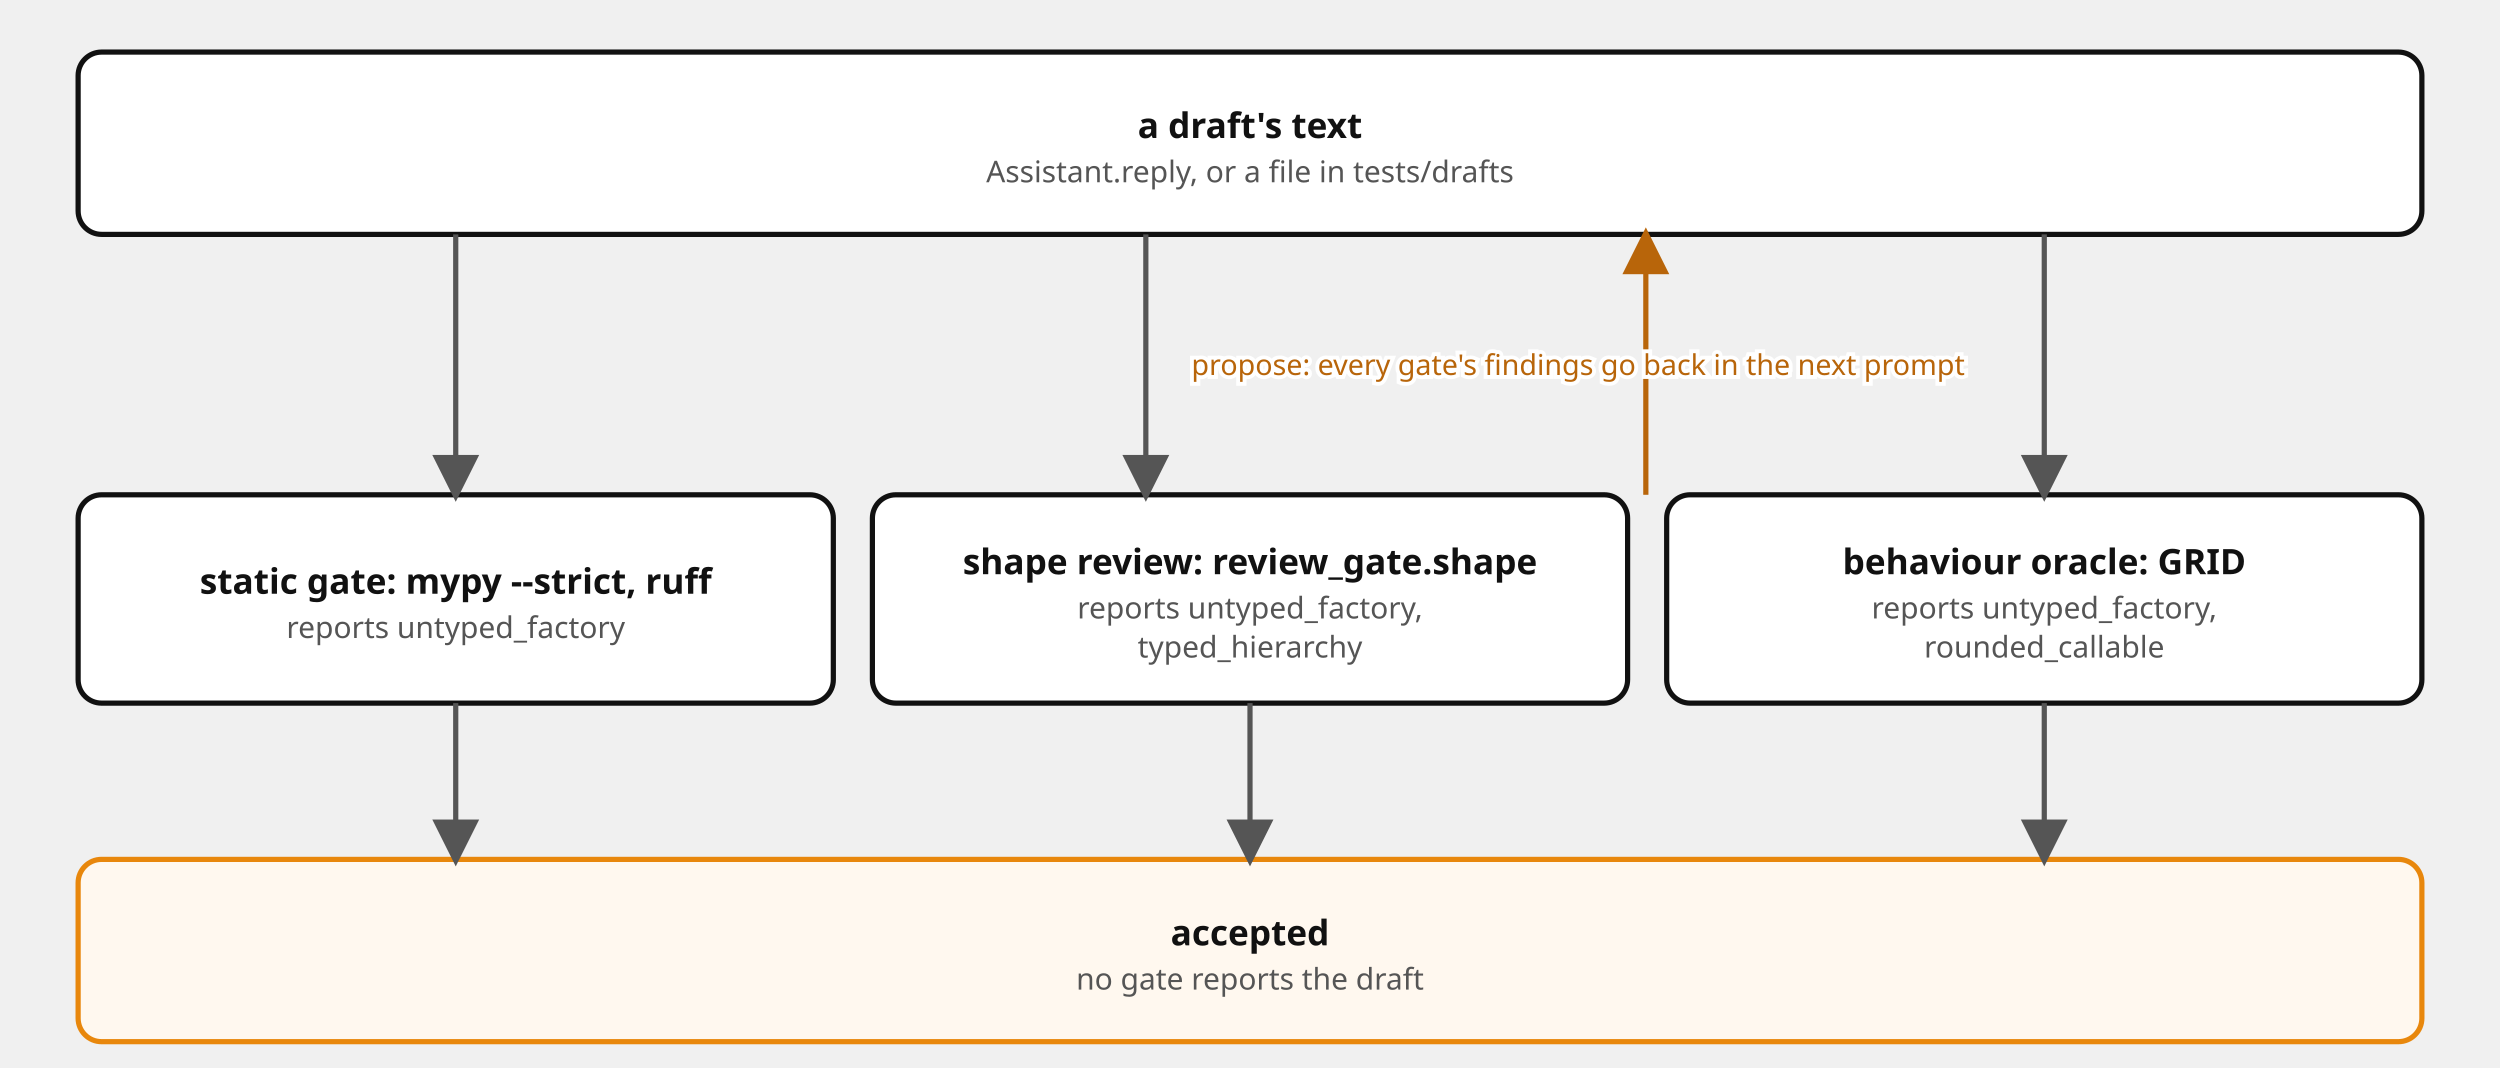
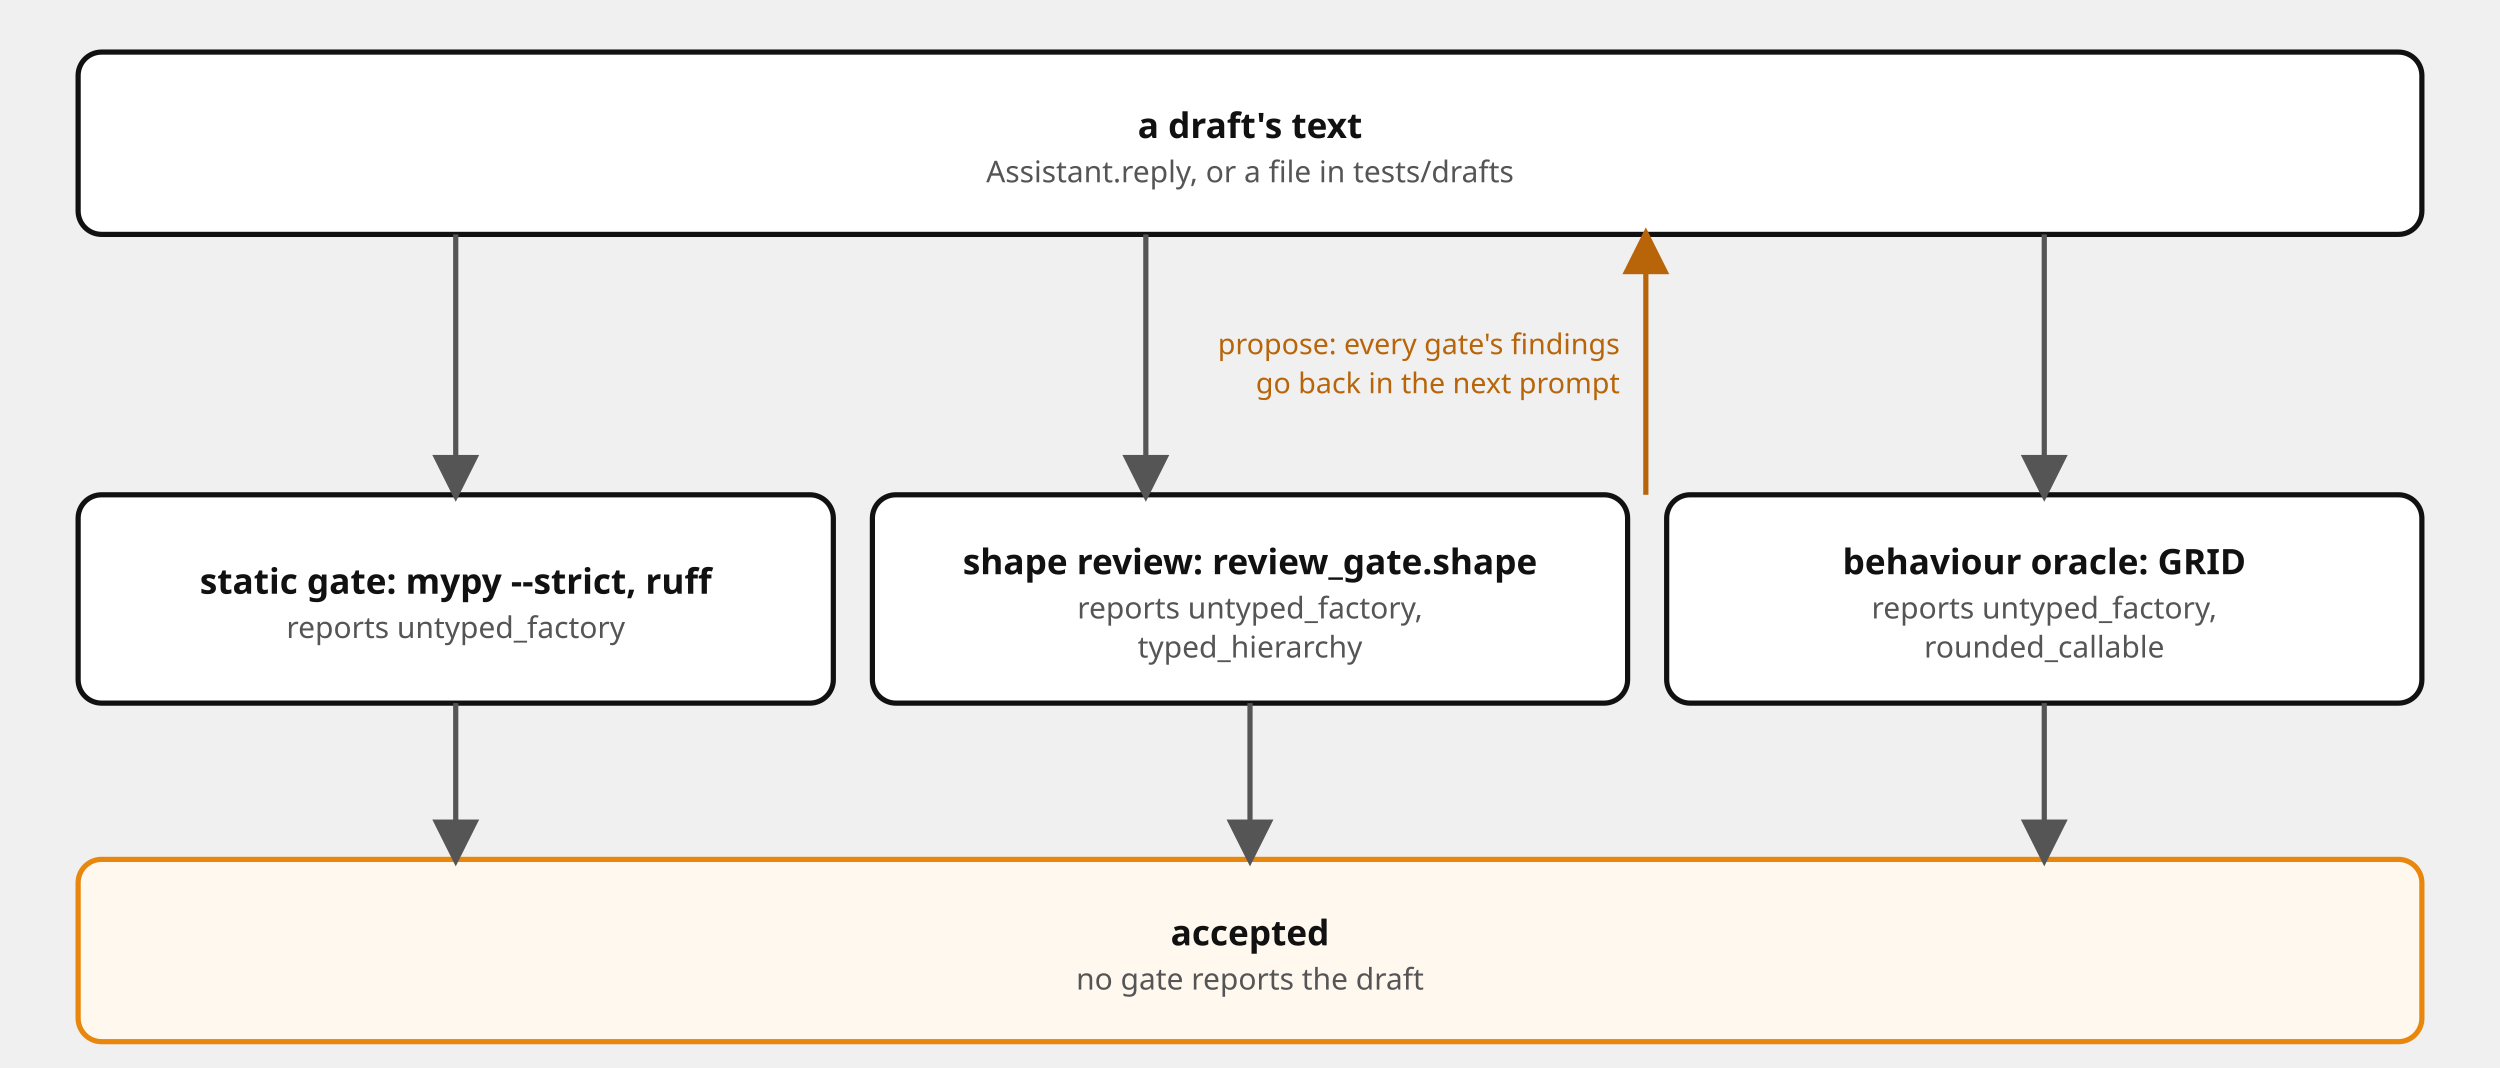
<svg xmlns="http://www.w3.org/2000/svg" viewBox="0 0 960 410" font-family="'Red Hat Text', system-ui, sans-serif" role="img">
  <defs>
    <marker id="a" viewBox="0 0 10 10" refX="8.5" refY="5" markerWidth="9" markerHeight="9" orient="auto-start-reverse">
      <path d="M0,0 L10,5 L0,10 z" fill="#555" />
    </marker>
    <marker id="am" viewBox="0 0 10 10" refX="8.5" refY="5" markerWidth="9" markerHeight="9" orient="auto-start-reverse">
      <path d="M0,0 L10,5 L0,10 z" fill="#b8650a" />
    </marker>
  </defs>
  <rect x="30" y="20" width="900" height="70" rx="9" fill="#ffffff" stroke="#111111" stroke-width="2" />
  <text x="480.0" y="53.0" font-size="13.5" font-weight="700" fill="#111111" text-anchor="middle">a draft's text</text>
  <text x="480.0" y="70.0" font-size="11.5" fill="#555555" text-anchor="middle">Assistant.reply, or a file in tests/drafts</text>
  <rect x="30" y="190" width="290" height="80" rx="9" fill="#ffffff" stroke="#111111" stroke-width="2" />
  <text x="175.0" y="228.0" font-size="13.5" font-weight="700" fill="#111111" text-anchor="middle">static gate: mypy --strict, ruff</text>
  <text x="175.0" y="245.0" font-size="11.5" fill="#555555" text-anchor="middle">reports untyped_factory</text>
  <rect x="335" y="190" width="290" height="80" rx="9" fill="#ffffff" stroke="#111111" stroke-width="2" />
  <text x="480.0" y="220.5" font-size="13.5" font-weight="700" fill="#111111" text-anchor="middle">shape review: review_gate.shape</text>
  <text x="480.0" y="237.5" font-size="11.5" fill="#555555" text-anchor="middle">reports untyped_factory,</text>
  <text x="480.0" y="252.5" font-size="11.5" fill="#555555" text-anchor="middle">typed_hierarchy</text>
  <rect x="640" y="190" width="290" height="80" rx="9" fill="#ffffff" stroke="#111111" stroke-width="2" />
  <text x="785.0" y="220.5" font-size="13.5" font-weight="700" fill="#111111" text-anchor="middle">behaviour oracle: GRID</text>
  <text x="785.0" y="237.5" font-size="11.5" fill="#555555" text-anchor="middle">reports untyped_factory,</text>
  <text x="785.0" y="252.5" font-size="11.5" fill="#555555" text-anchor="middle">rounded_callable</text>
  <rect x="30" y="330" width="900" height="70" rx="9" fill="#fff8ef" stroke="#e8870c" stroke-width="2" />
  <text x="480.0" y="363.0" font-size="13.5" font-weight="700" fill="#111111" text-anchor="middle">accepted</text>
  <text x="480.0" y="380.0" font-size="11.5" fill="#555555" text-anchor="middle">no gate reports the draft</text>
  <path d="M175,90 L175,190" fill="none" stroke="#555" stroke-width="2" marker-end="url(#a)" />
  <path d="M440,90 L440,190" fill="none" stroke="#555" stroke-width="2" marker-end="url(#a)" />
  <path d="M785,90 L785,190" fill="none" stroke="#555" stroke-width="2" marker-end="url(#a)" />
  <path d="M632,190 L632,90" fill="none" stroke="#b8650a" stroke-width="2" marker-end="url(#am)" />
-   <text x="606.0" y="144.0" font-size="11" fill="#ffffff" stroke="#ffffff" stroke-width="3" paint-order="stroke" text-anchor="middle">propose: every gate's findings go back in the next prompt</text>
-   <text x="606.0" y="144.0" font-size="11" fill="#b8650a" text-anchor="middle">propose: every gate's findings go back in the next prompt</text>
  <path d="M175,270 L175,330" fill="none" stroke="#555" stroke-width="2" marker-end="url(#a)" />
  <path d="M480,270 L480,330" fill="none" stroke="#555" stroke-width="2" marker-end="url(#a)" />
  <path d="M785,270 L785,330" fill="none" stroke="#555" stroke-width="2" marker-end="url(#a)" />
+   <text x="622" y="136" font-size="11" fill="#b8650a" text-anchor="end">propose: every gate's findings</text>
+   <text x="622" y="151" font-size="11" fill="#b8650a" text-anchor="end">go back in the next prompt</text>
</svg>
